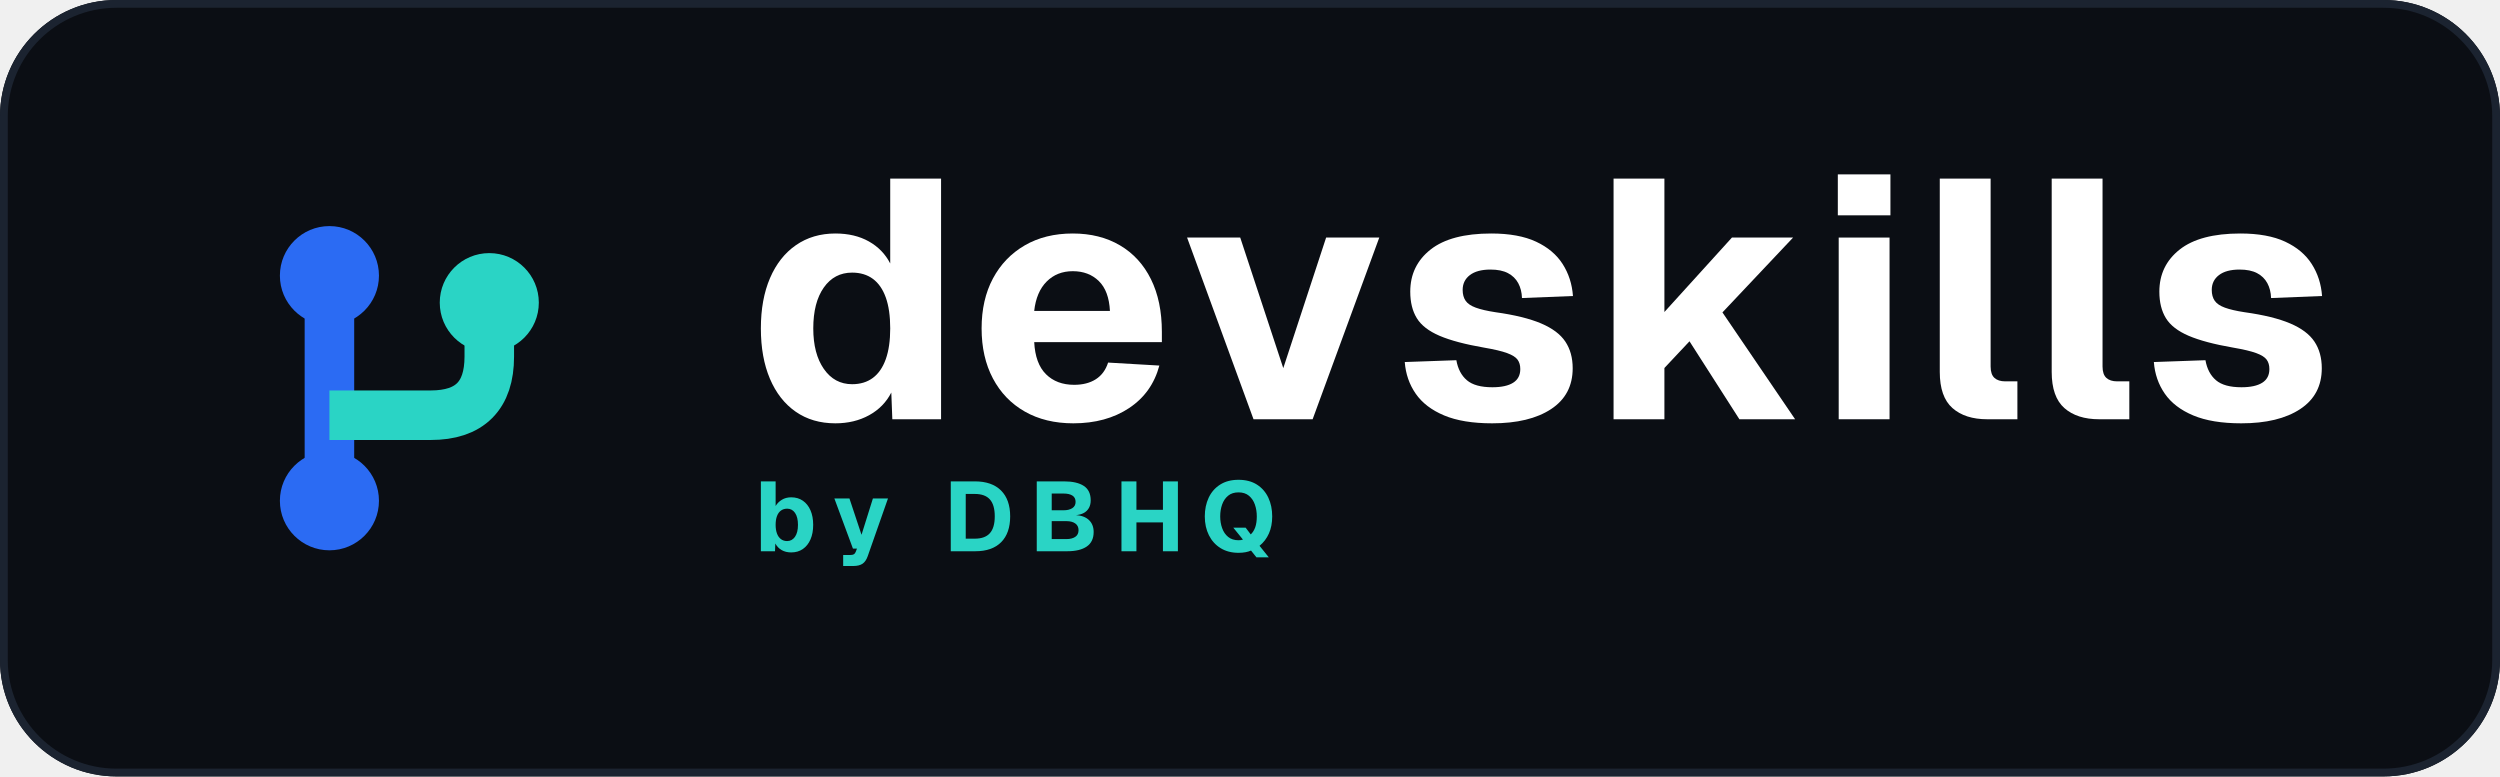
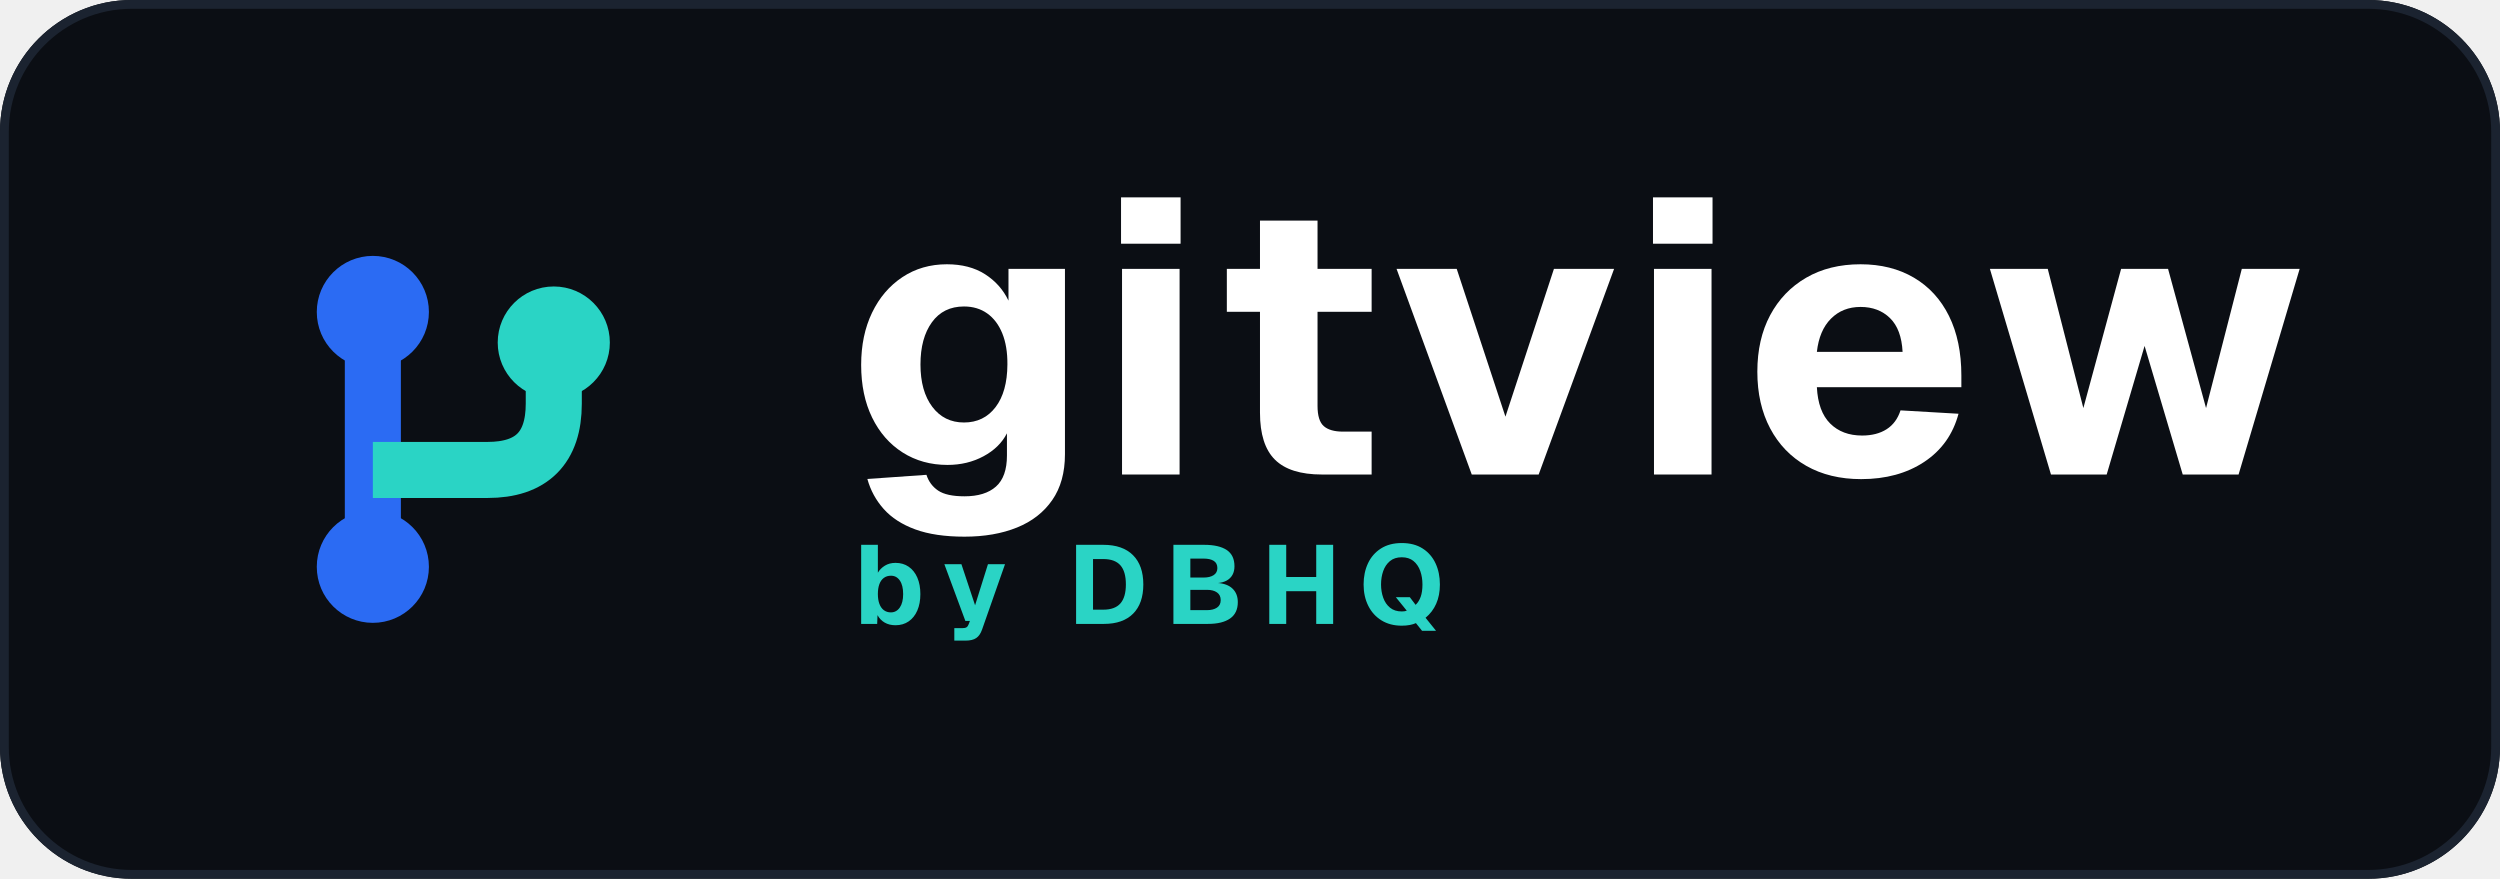
- <svg xmlns="http://www.w3.org/2000/svg" width="644" height="200" viewBox="0 0 644 200">
-   <rect width="644" height="200" rx="30" fill="#0B0E14" />
-   <rect x="1" y="1" width="642" height="198" rx="29" fill="none" stroke="#1B2330" stroke-width="2" />
+ <svg xmlns="http://www.w3.org/2000/svg" width="569" height="200" viewBox="0 0 569 200">
+   <rect width="569" height="200" rx="30" fill="#0B0E14" />
+   <rect x="1" y="1" width="567" height="198" rx="29" fill="none" stroke="#1B2330" stroke-width="2" />
  <g transform="translate(46,42.0) scale(0.58)">
    <rect x="56" y="50" width="22" height="100" fill="#2B6BF3" />
    <circle cx="67" cy="50" r="22" fill="#2B6BF3" />
    <circle cx="67" cy="150" r="22" fill="#2B6BF3" />
    <path d="M67,112 H112 Q138,112 138,86 V74" fill="none" stroke="#2AD4C5" stroke-width="22" stroke-linejoin="round" stroke-linecap="butt" />
    <circle cx="138" cy="62" r="22" fill="#2AD4C5" />
  </g>
  <g transform="translate(196,108)">
    <g fill="#FFFFFF" transform="translate(-3.214,0) scale(0.08732,-0.08732)">
      <g transform="translate(0.00,0)">
-         <path d="M256.6 -12Q188.8 -12 139.5 22.3Q90.2 56.6 63.5 119.5Q36.8 182.4 36.8 268Q36.8 353.6 63.8 416.5Q90.8 479.4 140.4 513.7Q190 548 256.6 548Q313.8 548 355.4 524.6Q397 501.2 418.401 459.6V710H568.398V0H424.601L421.601 78.8Q399.601 35.8 356.101 11.9Q312.6 -12 256.6 -12ZM305.999 103.399Q342.2 103.399 367.2 121.999Q392.2 140.599 405.3 177.299Q418.401 214 418.401 268Q418.401 322.8 405.3 359.3Q392.2 395.801 367.2 414.201Q342.2 432.601 305.999 432.601Q253.398 432.601 222.398 388.501Q191.398 344.401 191.398 268Q191.398 193.199 222.698 148.299Q253.998 103.399 305.999 103.399Z" />
+         <path d="M306.199 -162Q229.4 -162 177.7 -143.0Q126 -124 95.6 -89.9Q65.2 -55.8 53 -11.6L206.998 -0.8Q215.398 -27 237.498 -41.901Q259.598 -56.801 306.199 -56.801Q359.6 -56.801 388.2 -31.401Q416.801 -6.001 416.801 49.599V107.401Q397.801 70.2 355.801 47.6Q313.801 25 261.801 25Q196 25 145 57.4Q94 89.8 65.4 148.4Q36.8 207 36.8 285.6Q36.8 362.8 65.2 421.8Q93.6 480.8 144.2 514.4Q194.8 548 260.2 548Q319.2 548 359.8 522Q400.401 496 420.801 453.2V536H567.998V52.799Q567.998 -18.8 534.898 -66.6Q501.798 -114.4 442.898 -138.2Q383.999 -162 306.199 -162ZM304.799 135.599Q356.6 135.599 387.1 175.599Q417.6 215.599 418 286.8Q418.401 334 404.7 367.8Q391 401.601 365.5 419.801Q339.999 438.001 304.799 438.001Q250.998 438.001 221.198 396.801Q191.398 355.6 191.398 286.8Q191.398 217.399 222.198 176.499Q252.998 135.599 304.799 135.599Z" />
      </g>
      <g transform="translate(651.18,0)">
+         <path d="M65.601 0V536H215.598V0ZM63.001 601.6V722.4H218.198V601.6Z" />
+       </g>
+       <g transform="translate(949.35,0)">
+         <path d="M288.399 0Q205 0 166 38.7Q127 77.4 127 161.199V661.8H276.998V178.798Q276.998 140.398 293.298 126.098Q309.598 111.798 343.198 111.798H417.998V0ZM40.601 424.201V536H417.998V424.201Z" />
+       </g>
+       <g transform="translate(1411.53,0)">
+         <path d="M216.8 0 20.8 536H177.597L304.599 150.797L431 536H587.797L391.197 0Z" />
+       </g>
+       <g transform="translate(2037.71,0)">
+         <path d="M65.601 0V536H215.598V0ZM63.001 601.6V722.4H218.198V601.6Z" />
+       </g>
+       <g transform="translate(2335.89,0)">
        <path d="M307.399 -12Q225.199 -12 164.4 22.6Q103.6 57.2 70.2 120.3Q36.8 183.4 36.8 268Q36.8 352.6 70.2 415.2Q103.6 477.8 164 512.9Q224.399 548 305.799 548Q385.599 548 444.898 513.1Q504.198 478.2 536.398 413.2Q568.598 348.2 568.598 258V227.6H191.998Q195.198 164.2 226.698 132.899Q258.198 101.599 309.799 101.599Q348 101.599 373.7 117.999Q399.4 134.399 410 167.2L561.198 158.4Q539.598 77.8 471.798 32.9Q403.999 -12 307.399 -12ZM191.998 319.6H415.4Q412.4 378.6 382.6 407.701Q352.8 436.801 305.799 436.801Q259.198 436.801 228.698 406.201Q198.198 375.6 191.998 319.6Z" />
      </g>
-       <g transform="translate(1273.35,0)">
-         <path d="M216.8 0 20.8 536H177.597L304.599 150.797L431 536H587.797L391.197 0Z" />
-       </g>
-       <g transform="translate(1899.53,0)">
-         <path d="M294.599 -12Q208.4 -12 152.9 11.3Q97.4 34.6 69.1 75.4Q40.8 116.2 36.8 168.8L188.998 174.2Q195.798 135.8 220.098 115.099Q244.398 94.399 295.199 94.399Q335.4 94.399 356.5 107.699Q377.6 120.999 377.6 148Q377.6 164.8 369.6 175.8Q361.6 186.8 338.7 195.2Q315.8 203.6 271.399 211.2Q187.2 225.8 139.5 246.2Q91.8 266.6 72.4 298.1Q53 329.6 53 376.4Q53 453.4 113 500.7Q173 548 291.799 548Q372.599 548 424.298 523.8Q475.998 499.6 502.598 457.9Q529.198 416.2 532.998 363.6L382.6 357.6Q381.8 382.6 371.5 401.6Q361.2 420.601 341.2 431.101Q321.199 441.601 289.799 441.601Q250.198 441.601 228.898 425.301Q207.598 409 207.598 381.6Q207.598 362.2 216.298 349.6Q224.998 337 246.398 329.199Q267.798 321.399 304.199 315.799Q388.798 303.999 438.798 282.799Q488.798 261.599 510.498 229.099Q532.198 196.599 532.198 150.4Q532.198 72 468.498 30Q404.798 -12 294.599 -12Z" />
-       </g>
-       <g transform="translate(2486.71,0)">
-         <path d="M65.601 0V710H215.598V316.397L414.8 536H595.198L386.797 315.2L601.198 0H436.8L289.599 230.001L215.598 151.199V0Z" />
-       </g>
-       <g transform="translate(3150.89,0)">
-         <path d="M65.601 0V536H215.598V0ZM63.001 601.6V722.4H218.198V601.6Z" />
-       </g>
-       <g transform="translate(3449.06,0)">
-         <path d="M205.599 0Q140.4 0 103 33Q65.601 65.999 65.601 139.598V710H215.598V155.598Q215.598 132.398 226.798 122.098Q237.998 111.798 258.797 111.798H294.598V0Z" />
-       </g>
-       <g transform="translate(3779.24,0)">
-         <path d="M205.599 0Q140.4 0 103 33Q65.601 65.999 65.601 139.598V710H215.598V155.598Q215.598 132.398 226.798 122.098Q237.998 111.798 258.797 111.798H294.598V0Z" />
-       </g>
-       <g transform="translate(4109.42,0)">
-         <path d="M294.599 -12Q208.4 -12 152.9 11.3Q97.4 34.6 69.1 75.4Q40.8 116.2 36.8 168.8L188.998 174.2Q195.798 135.8 220.098 115.099Q244.398 94.399 295.199 94.399Q335.4 94.399 356.5 107.699Q377.6 120.999 377.6 148Q377.6 164.8 369.6 175.8Q361.6 186.8 338.7 195.2Q315.8 203.6 271.399 211.2Q187.2 225.8 139.5 246.2Q91.8 266.6 72.4 298.1Q53 329.6 53 376.4Q53 453.4 113 500.7Q173 548 291.799 548Q372.599 548 424.298 523.8Q475.998 499.6 502.598 457.9Q529.198 416.2 532.998 363.6L382.6 357.6Q381.8 382.6 371.5 401.6Q361.2 420.601 341.2 431.101Q321.199 441.601 289.799 441.601Q250.198 441.601 228.898 425.301Q207.598 409 207.598 381.6Q207.598 362.2 216.298 349.6Q224.998 337 246.398 329.199Q267.798 321.399 304.199 315.799Q388.798 303.999 438.798 282.799Q488.798 261.599 510.498 229.099Q532.198 196.599 532.198 150.4Q532.198 72 468.498 30Q404.798 -12 294.599 -12Z" />
+       <g transform="translate(2958.06,0)">
+         <path d="M180 0 20.8 536H171.598L264.399 173.197L362.8 536H485.199L584.2 173.197L677.401 536H828.199L668.999 0H523.4L423.999 335.203L325.199 0Z" />
      </g>
    </g>
  </g>
  <g transform="translate(196,142)">
    <g fill="#2AD4C5" transform="translate(-1.663,0) scale(0.02535,-0.02535)">
      <g transform="translate(0.00,0)">
        <path d="M373.998 -12Q317.798 -12 276.598 11.9Q235.398 35.8 212.398 78.8L209.398 0H65.601V710H215.598V459.6Q237.398 497.4 278.198 522.7Q318.998 548 373.998 548Q442.198 548 492.298 513.4Q542.398 478.8 569.798 415.9Q597.198 353 597.198 268Q597.198 183 569.798 120.1Q542.398 57.2 492.298 22.6Q442.198 -12 373.998 -12ZM332.399 103.399Q382 103.399 412.3 146.799Q442.601 190.199 442.601 268Q442.601 346.2 412.9 389.401Q383.2 432.601 333.199 432.601Q296.199 432.601 269.599 413.301Q242.998 394.001 229.298 357.201Q215.598 320.4 215.598 268Q215.598 217 229.298 179.999Q242.998 142.999 269.399 123.199Q295.799 103.399 332.399 103.399Z" />
      </g>
      <g transform="translate(791.78,0)">
        <path d="M110.2 -150V-38.202H181.399Q206.999 -38.202 219.299 -30.602Q231.599 -23.001 238.599 -4.001L250.4 26.799H209.4L20.8 536H173.998L296.599 167.197L412.2 536H565.398L359.398 -50.801Q340.798 -104 306.898 -127Q272.998 -150 212.198 -150Z" />
      </g>
      <g transform="translate(1535.56,0)">
        <path d="" />
      </g>
      <g transform="translate(1921.33,0)">
        <path d="M74.001 0V710H318.6Q491.599 710 584.599 617.5Q677.599 525 677.599 354Q677.599 184 586.099 92.0Q494.599 0 324.6 0ZM225.998 127.798H318.6Q422.001 127.798 471.501 183.599Q521.002 239.399 521.002 354.6Q521.002 470.601 471.501 526.401Q422.001 582.202 318.6 582.202H225.998Z" />
      </g>
      <g transform="translate(2795.11,0)">
        <path d="M74.001 0V710H350.399Q482.399 710 552.299 663.7Q622.199 617.4 622.199 517.2Q622.199 473 604.299 440.4Q586.398 407.8 551.798 388.9Q517.198 370 467.998 366.4L467.598 367.6Q557.398 362.2 604.798 316.7Q652.199 271.2 652.199 195.6Q652.199 96.8 582.599 48.4Q512.999 0 384.4 0ZM225.998 123.598H376.6Q431.601 123.598 465.101 146.099Q498.601 168.599 498.601 213.799Q498.601 259 465.401 282.4Q432.201 305.801 376.6 305.801H225.998ZM225.998 416.199H345.6Q402 416.199 435.301 437.9Q468.601 459.6 468.601 501.201Q468.601 545.201 436.201 565.801Q403.801 586.402 345.6 586.402H225.998Z" />
      </g>
      <g transform="translate(3655.89,0)">
        <path d="M74.001 0V710H225.998V373.4L158.599 421.199H562.801L495.402 373.4V710H647.399V0H495.402V340.6L562.801 293.401H158.599L225.998 340.6V0Z" />
      </g>
      <g transform="translate(4534.67,0)">
        <path d="M566.599 -61.8 511.799 7Q488.999 -3.6 456.399 -9.8Q423.799 -16 384.599 -16Q279.599 -16 202.7 31.4Q125.8 78.8 83.9 162.5Q42 246.2 42 354Q42 459.8 81.3 543.8Q120.6 627.8 197.4 676.9Q274.2 726 384.599 726Q495.799 726 572.299 676.9Q648.799 627.8 687.898 543.8Q726.998 459.8 726.998 354Q726.998 255.4 693.498 180.3Q659.998 105.199 598.198 55.199L692.198 -61.8ZM384.599 111.798Q398.2 111.798 409.2 113.398Q420.2 114.998 429.6 118.598L331.4 239.799H456.999L509 170.997Q538.8 199.198 554.601 243.699Q570.401 288.199 570.401 354Q570.401 419.201 550.901 474.601Q531.401 530.001 490.4 564.102Q449.4 598.202 384.599 598.202Q319.799 598.202 278.698 564.102Q237.598 530.001 218.098 474.601Q198.597 419.201 198.597 354Q198.597 289.799 218.398 234.399Q238.198 178.999 279.498 145.398Q320.799 111.798 384.599 111.798Z" />
      </g>
    </g>
  </g>
</svg>
